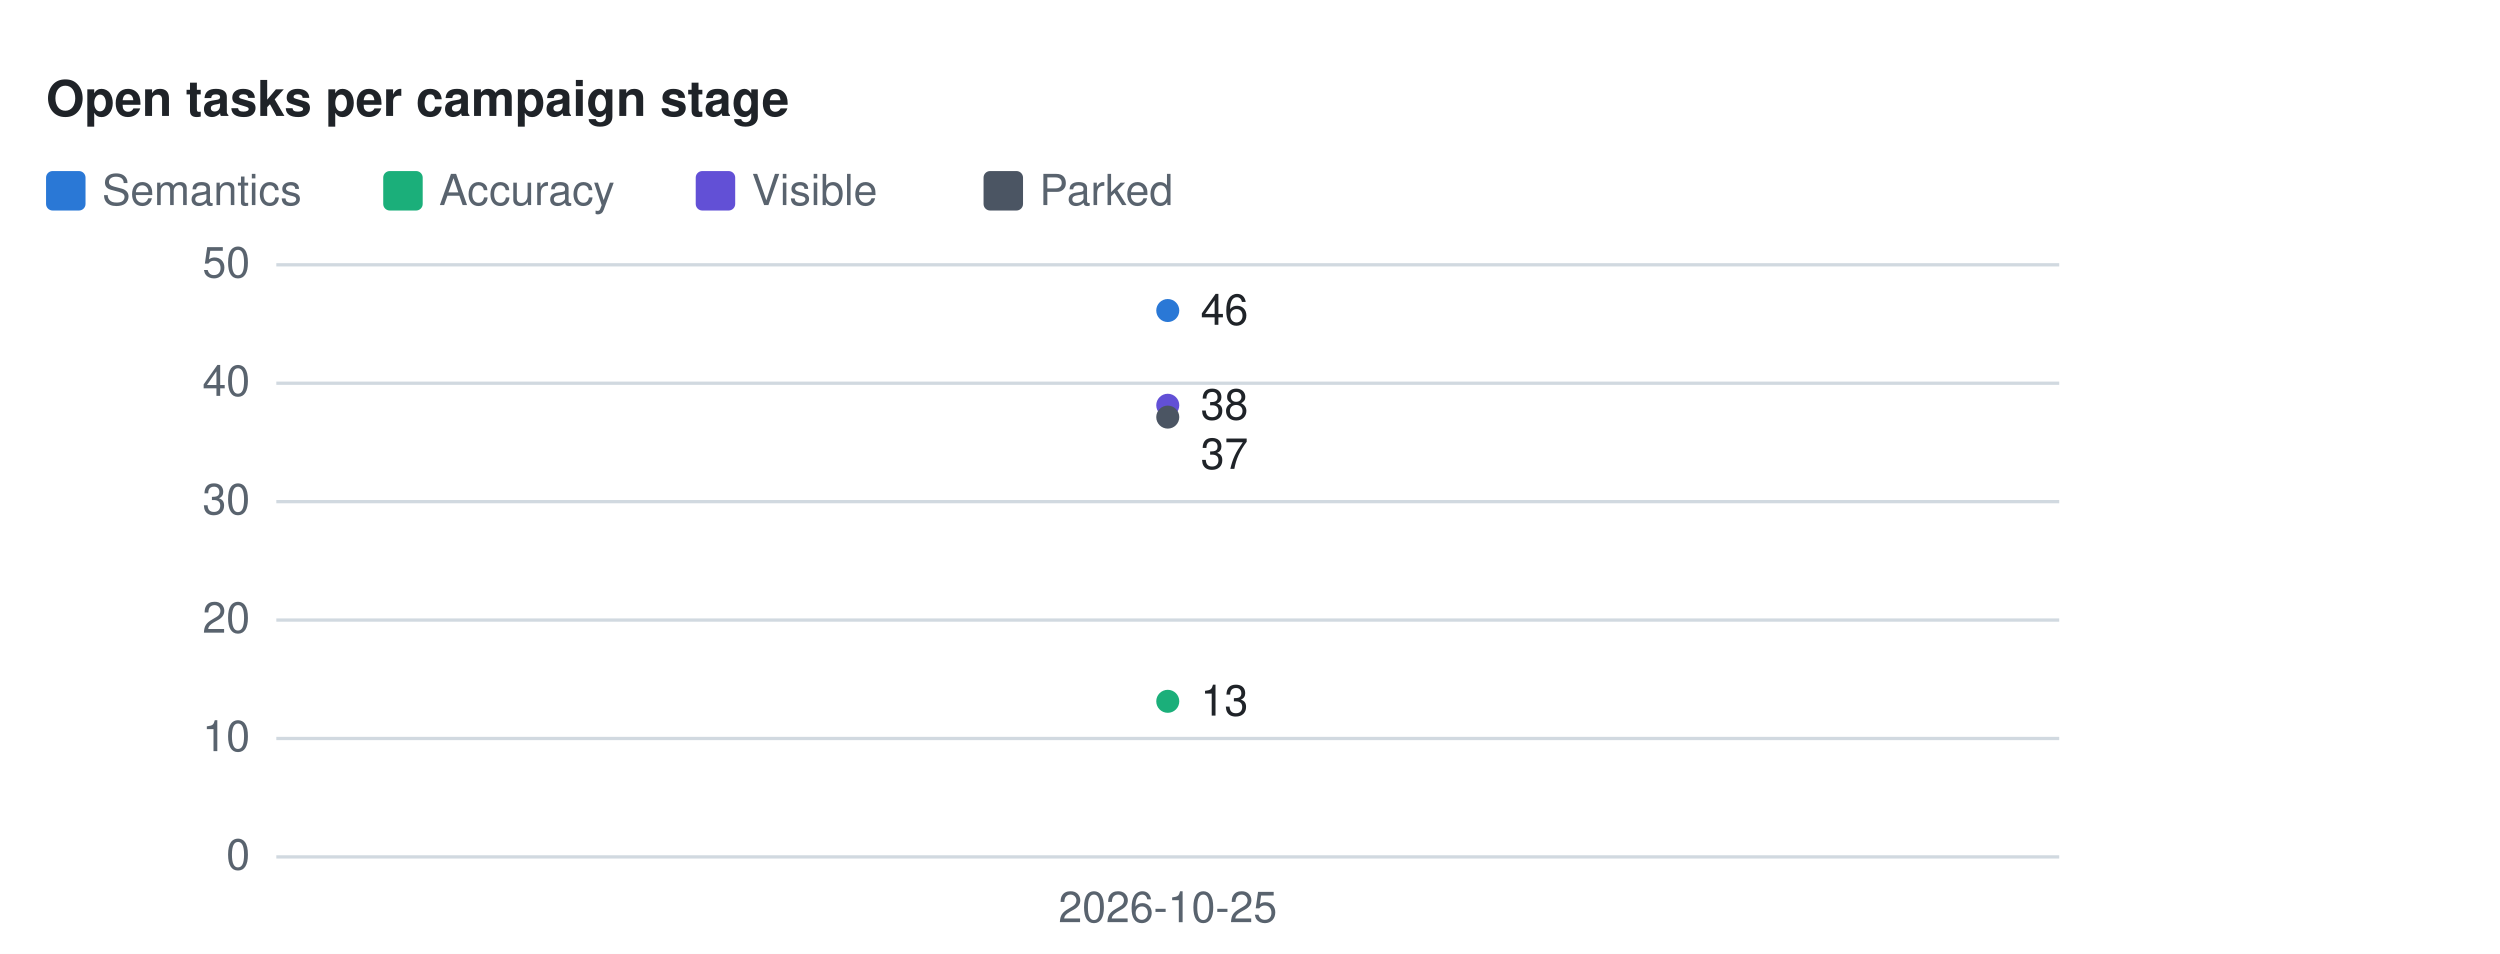
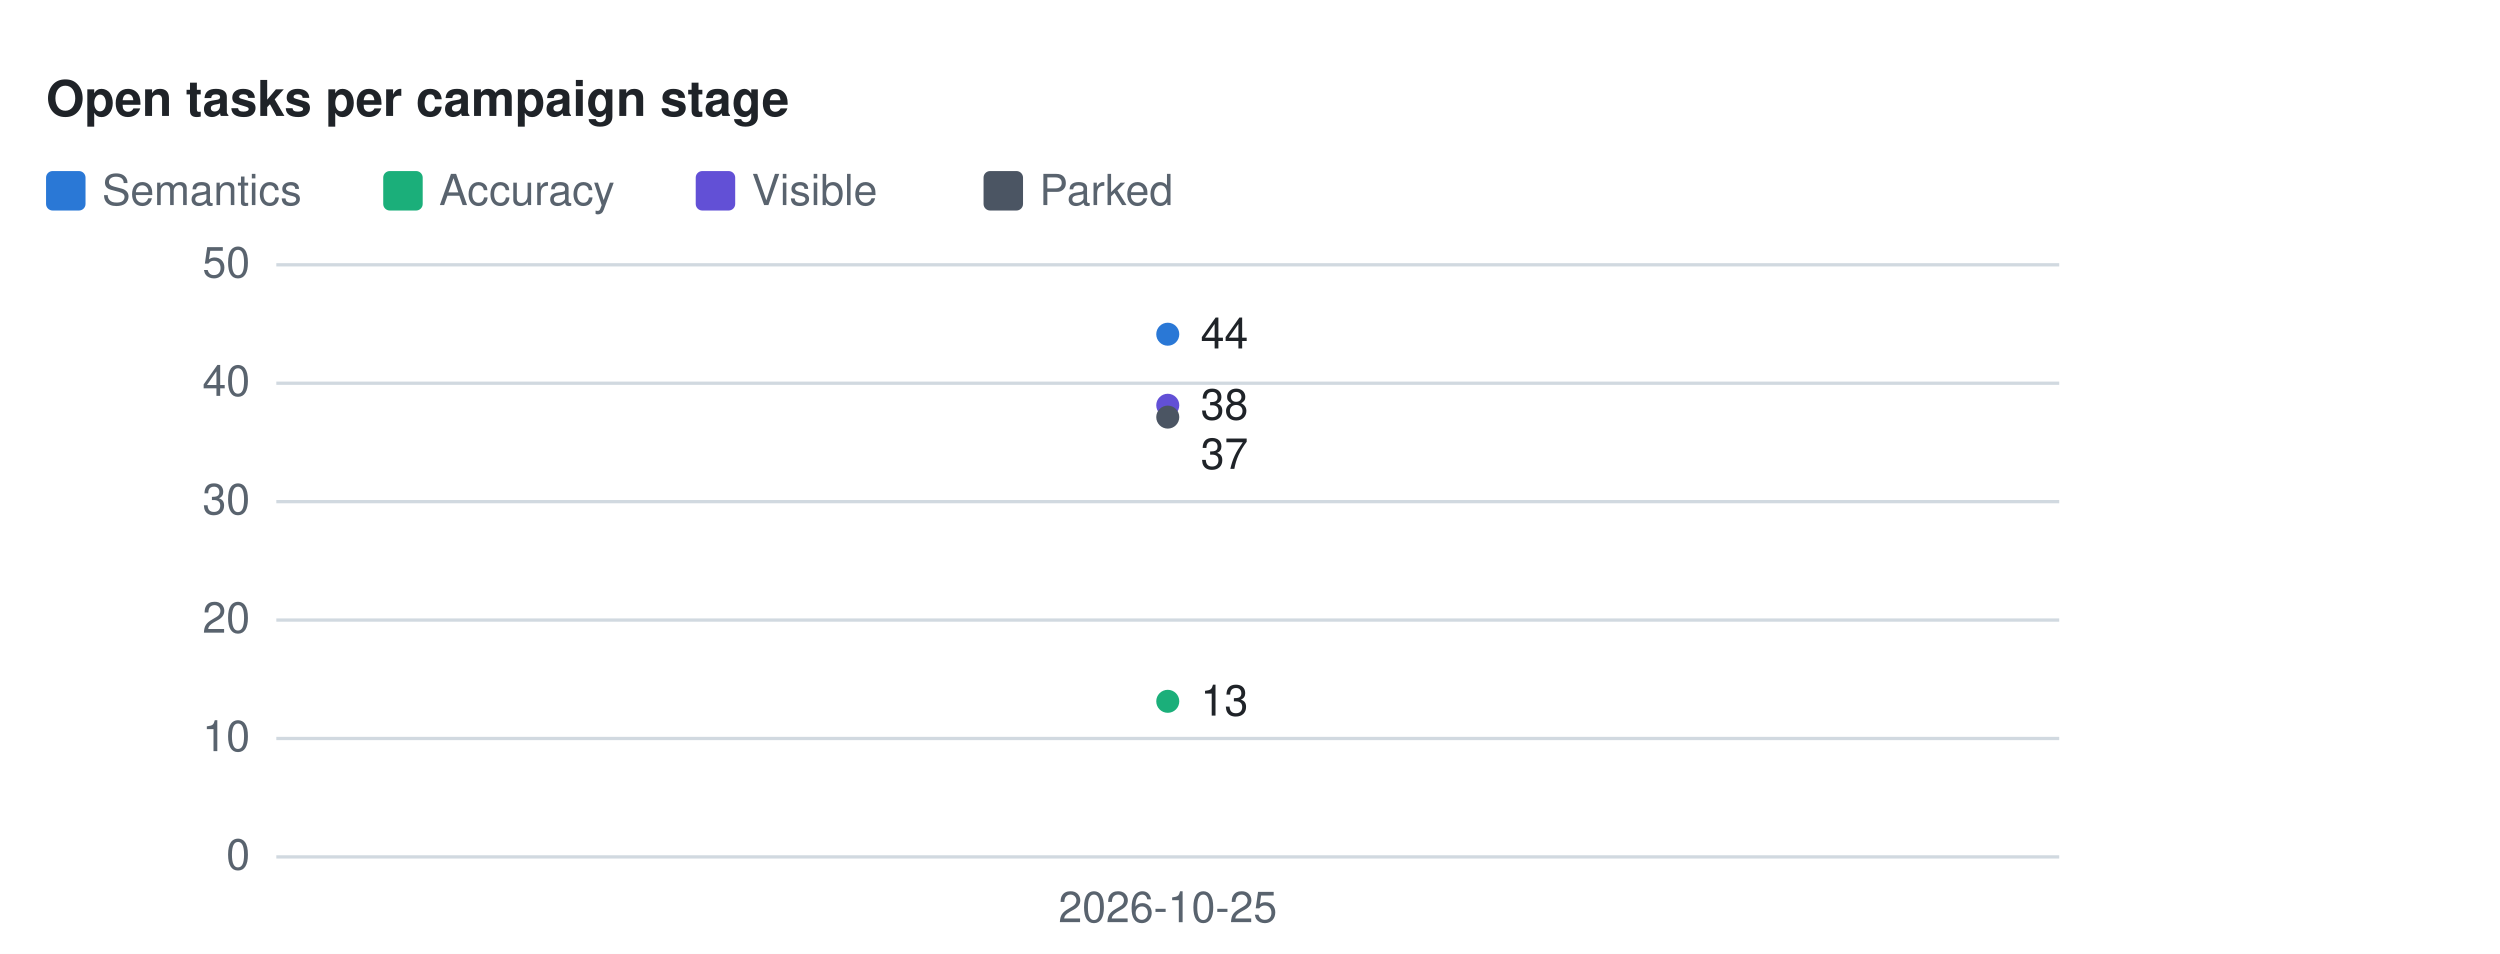
<svg xmlns="http://www.w3.org/2000/svg" width="760" height="290" viewBox="0 0 760 290" role="img" aria-labelledby="t d">
  <style>text{font-family:system-ui,-apple-system,'Segoe UI',Helvetica,Arial,sans-serif;font-size:13px}.title{font-size:15px;font-weight:600}.num{font-variant-numeric:tabular-nums}.bg{fill:#ffffff}.ink{fill:#1f2328}.muted{fill:#59636e}.grid{fill:#d1d9e0}.b-semantics{fill:#2a78d6}.b-accuracy{fill:#1baf7a}.b-visible{fill:#6250d6}.b-parked{fill:#4b5563}.s-semantics{stroke:#2a78d6}.s-accuracy{stroke:#1baf7a}.s-visible{stroke:#6250d6}.s-parked{stroke:#4b5563}@media (prefers-color-scheme: dark){.bg{fill:#0d1117}.ink{fill:#f0f6fc}.muted{fill:#9198a1}.grid{fill:#3d444d}.b-semantics{fill:#3987e5}.b-accuracy{fill:#199e70}.b-visible{fill:#9085e9}.b-parked{fill:#9ca3af}.s-semantics{stroke:#3987e5}.s-accuracy{stroke:#199e70}.s-visible{stroke:#9085e9}.s-parked{stroke:#9ca3af}}</style>
  <rect class="bg" fill="#ffffff" x="0" y="0" width="760" height="290" />
  <g transform="translate(14,14)">
    <text x="0.0" y="16.0" class="ink title" fill="#1f2328" text-anchor="start" dominant-baseline="middle">Open tasks per campaign stage</text>
    <rect class="b-semantics" fill="#2a78d6" x="0.0" y="38" width="12" height="12" rx="2" />
    <text x="17.0" y="44.0" class="muted" fill="#59636e" text-anchor="start" dominant-baseline="middle">Semantics</text>
    <rect class="b-accuracy" fill="#1baf7a" x="102.5" y="38" width="12" height="12" rx="2" />
    <text x="119.5" y="44.0" class="muted" fill="#59636e" text-anchor="start" dominant-baseline="middle">Accuracy</text>
    <rect class="b-visible" fill="#6250d6" x="197.5" y="38" width="12" height="12" rx="2" />
    <text x="214.5" y="44.0" class="muted" fill="#59636e" text-anchor="start" dominant-baseline="middle">Visible</text>
    <rect class="b-parked" fill="#4b5563" x="285.0" y="38" width="12" height="12" rx="2" />
    <text x="302.0" y="44.0" class="muted" fill="#59636e" text-anchor="start" dominant-baseline="middle">Parked</text>
    <rect class="grid" fill="#d1d9e0" x="70" y="246.0" width="542" height="1" />
    <text x="62.0" y="246.0" class="muted num" fill="#59636e" text-anchor="end" dominant-baseline="middle">0</text>
    <rect class="grid" fill="#d1d9e0" x="70" y="210.0" width="542" height="1" />
    <text x="62.0" y="210.0" class="muted num" fill="#59636e" text-anchor="end" dominant-baseline="middle">10</text>
    <rect class="grid" fill="#d1d9e0" x="70" y="174.0" width="542" height="1" />
    <text x="62.0" y="174.0" class="muted num" fill="#59636e" text-anchor="end" dominant-baseline="middle">20</text>
    <rect class="grid" fill="#d1d9e0" x="70" y="138.0" width="542" height="1" />
    <text x="62.0" y="138.0" class="muted num" fill="#59636e" text-anchor="end" dominant-baseline="middle">30</text>
    <rect class="grid" fill="#d1d9e0" x="70" y="102.0" width="542" height="1" />
    <text x="62.0" y="102.0" class="muted num" fill="#59636e" text-anchor="end" dominant-baseline="middle">40</text>
    <rect class="grid" fill="#d1d9e0" x="70" y="66.0" width="542" height="1" />
    <text x="62.0" y="66.0" class="muted num" fill="#59636e" text-anchor="end" dominant-baseline="middle">50</text>
    <text x="341.0" y="262.0" class="muted num" fill="#59636e" text-anchor="middle" dominant-baseline="middle">2026-10-25</text>
-     <circle class="b-semantics" fill="#2a78d6" cx="341.0" cy="80.4" r="3.5" />
+     <circle class="b-semantics" fill="#2a78d6" cx="341.0" cy="87.6" r="3.5" />
    <circle class="b-accuracy" fill="#1baf7a" cx="341.0" cy="199.2" r="3.5" />
    <circle class="b-visible" fill="#6250d6" cx="341.0" cy="109.2" r="3.5" />
    <circle class="b-parked" fill="#4b5563" cx="341.0" cy="112.8" r="3.5" />
-     <text x="351.0" y="80.4" class="ink num" fill="#1f2328" text-anchor="start" dominant-baseline="middle">46</text>
+     <text x="351.0" y="87.6" class="ink num" fill="#1f2328" text-anchor="start" dominant-baseline="middle">44</text>
    <text x="351.0" y="199.2" class="ink num" fill="#1f2328" text-anchor="start" dominant-baseline="middle">13</text>
    <text x="351.0" y="109.2" class="ink num" fill="#1f2328" text-anchor="start" dominant-baseline="middle">38</text>
    <text x="351.0" y="124.2" class="ink num" fill="#1f2328" text-anchor="start" dominant-baseline="middle">37</text>
  </g>
</svg>
